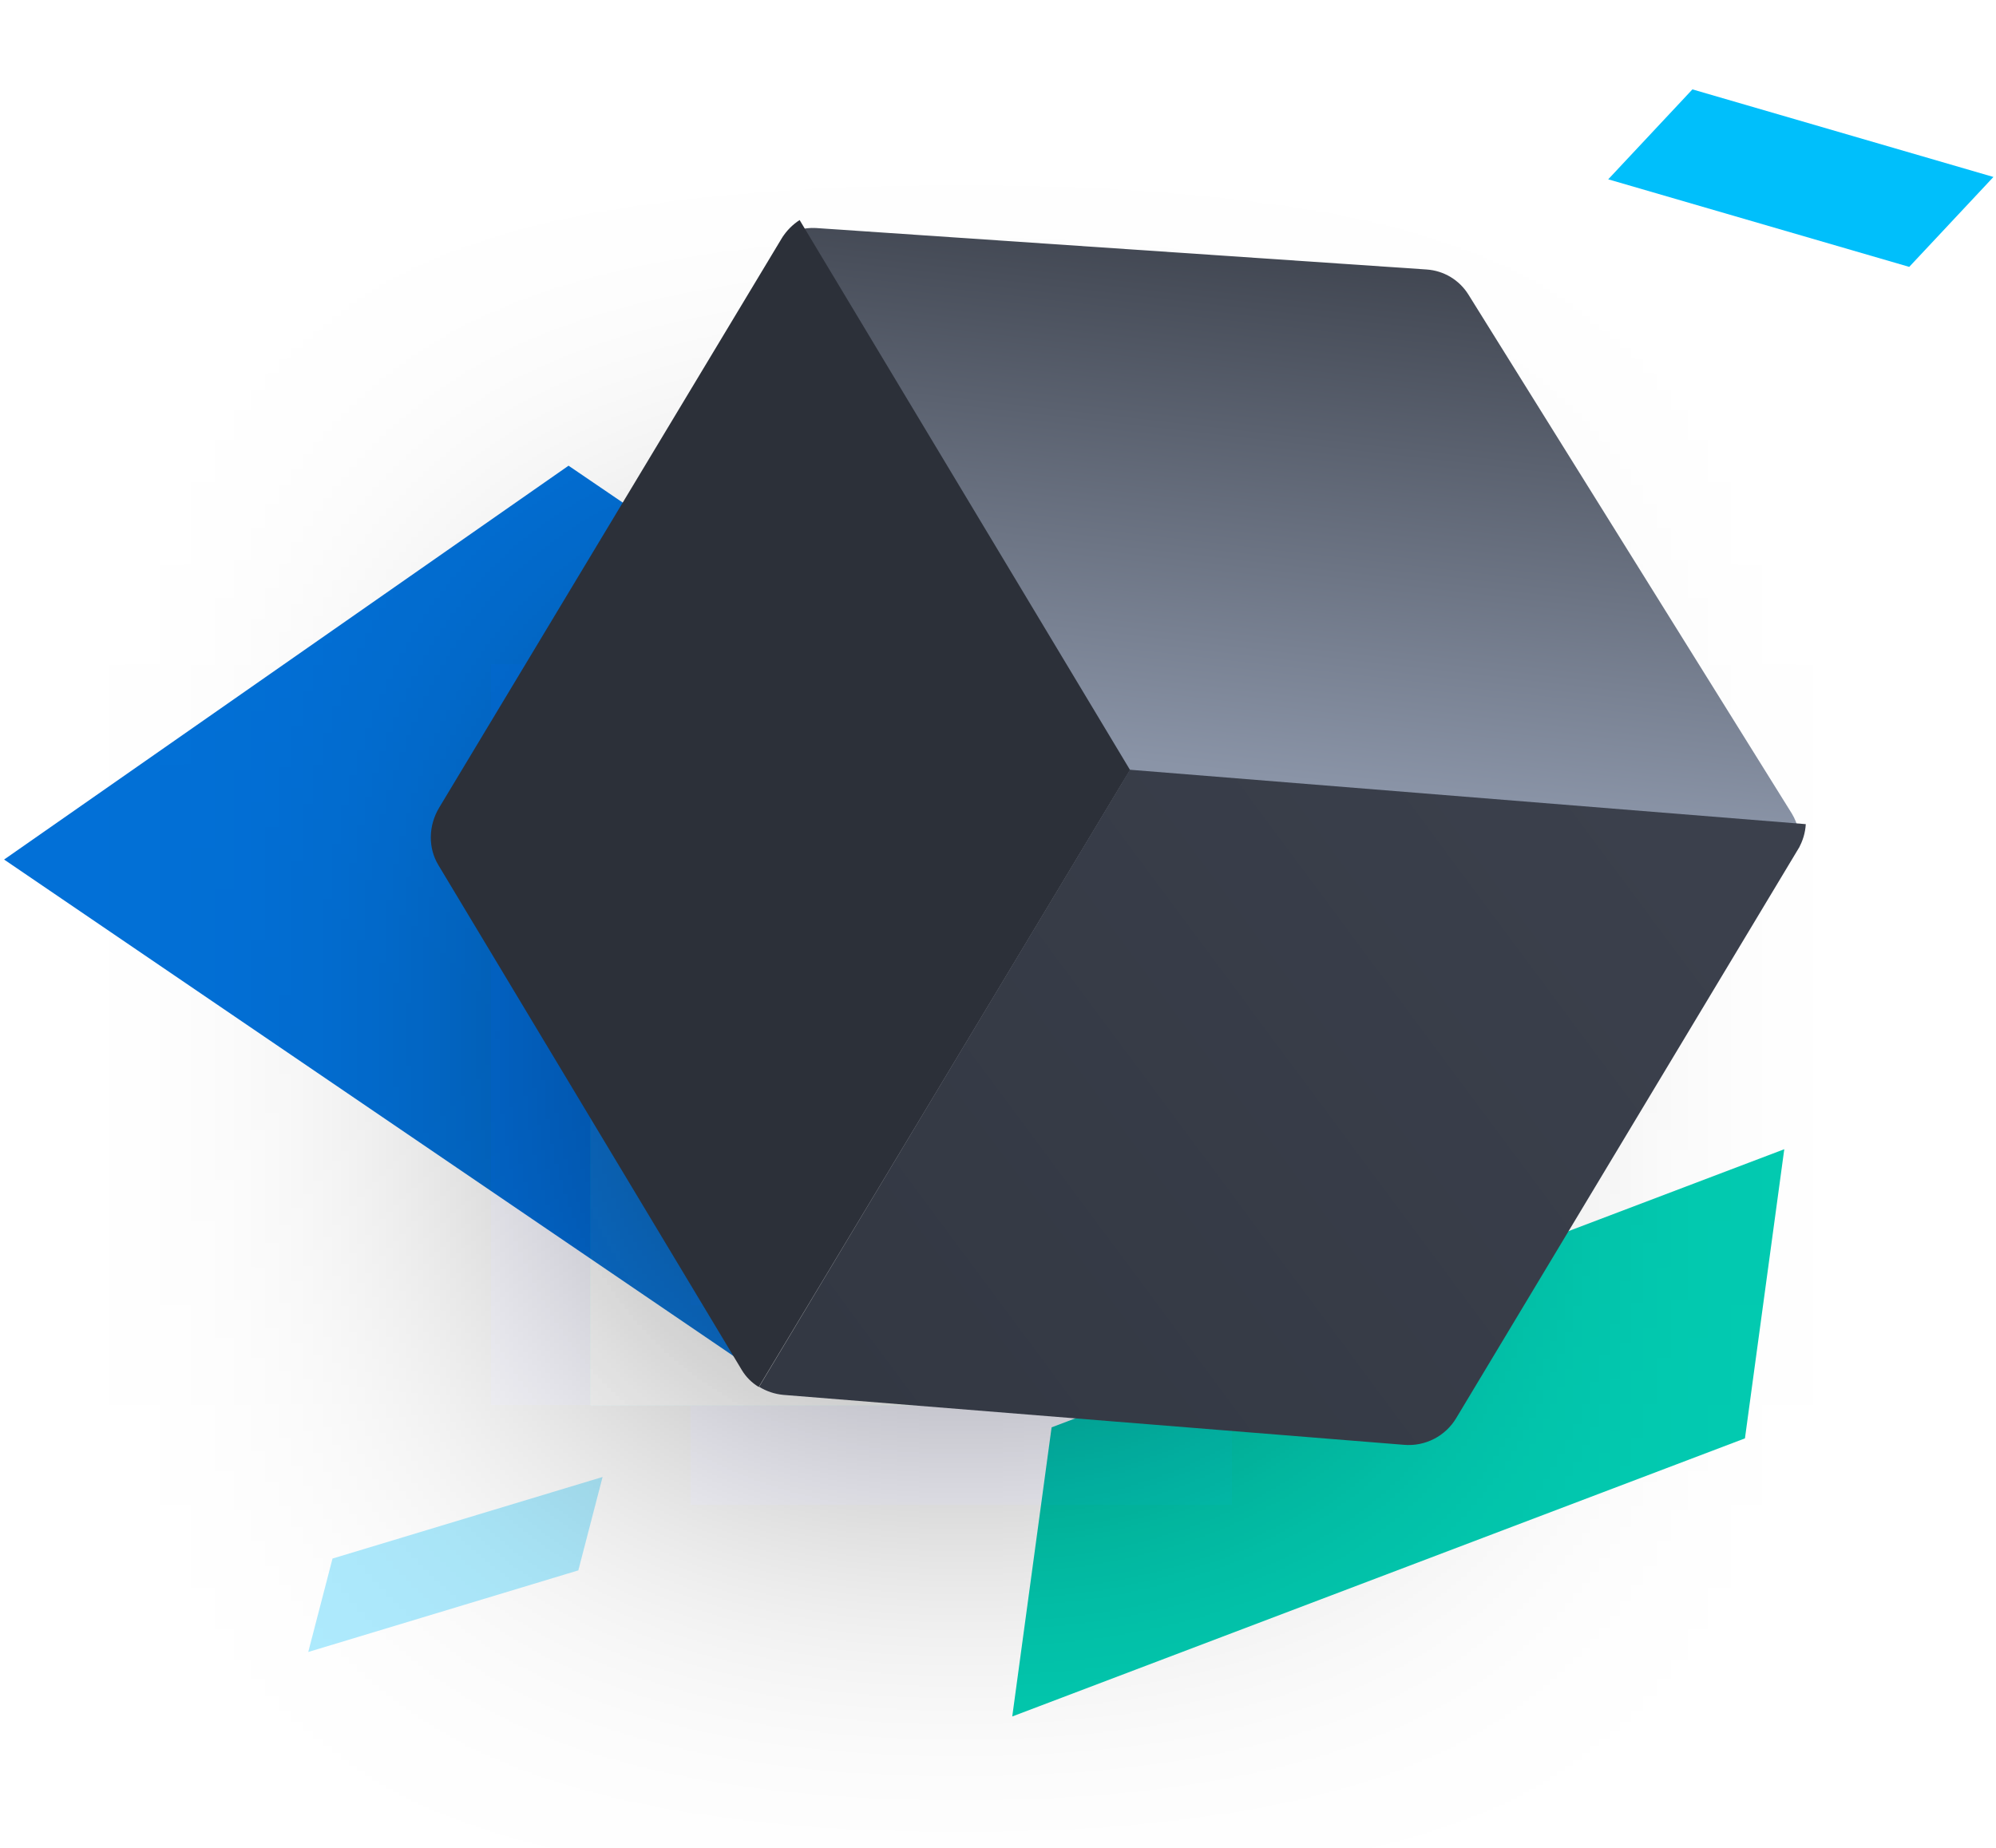
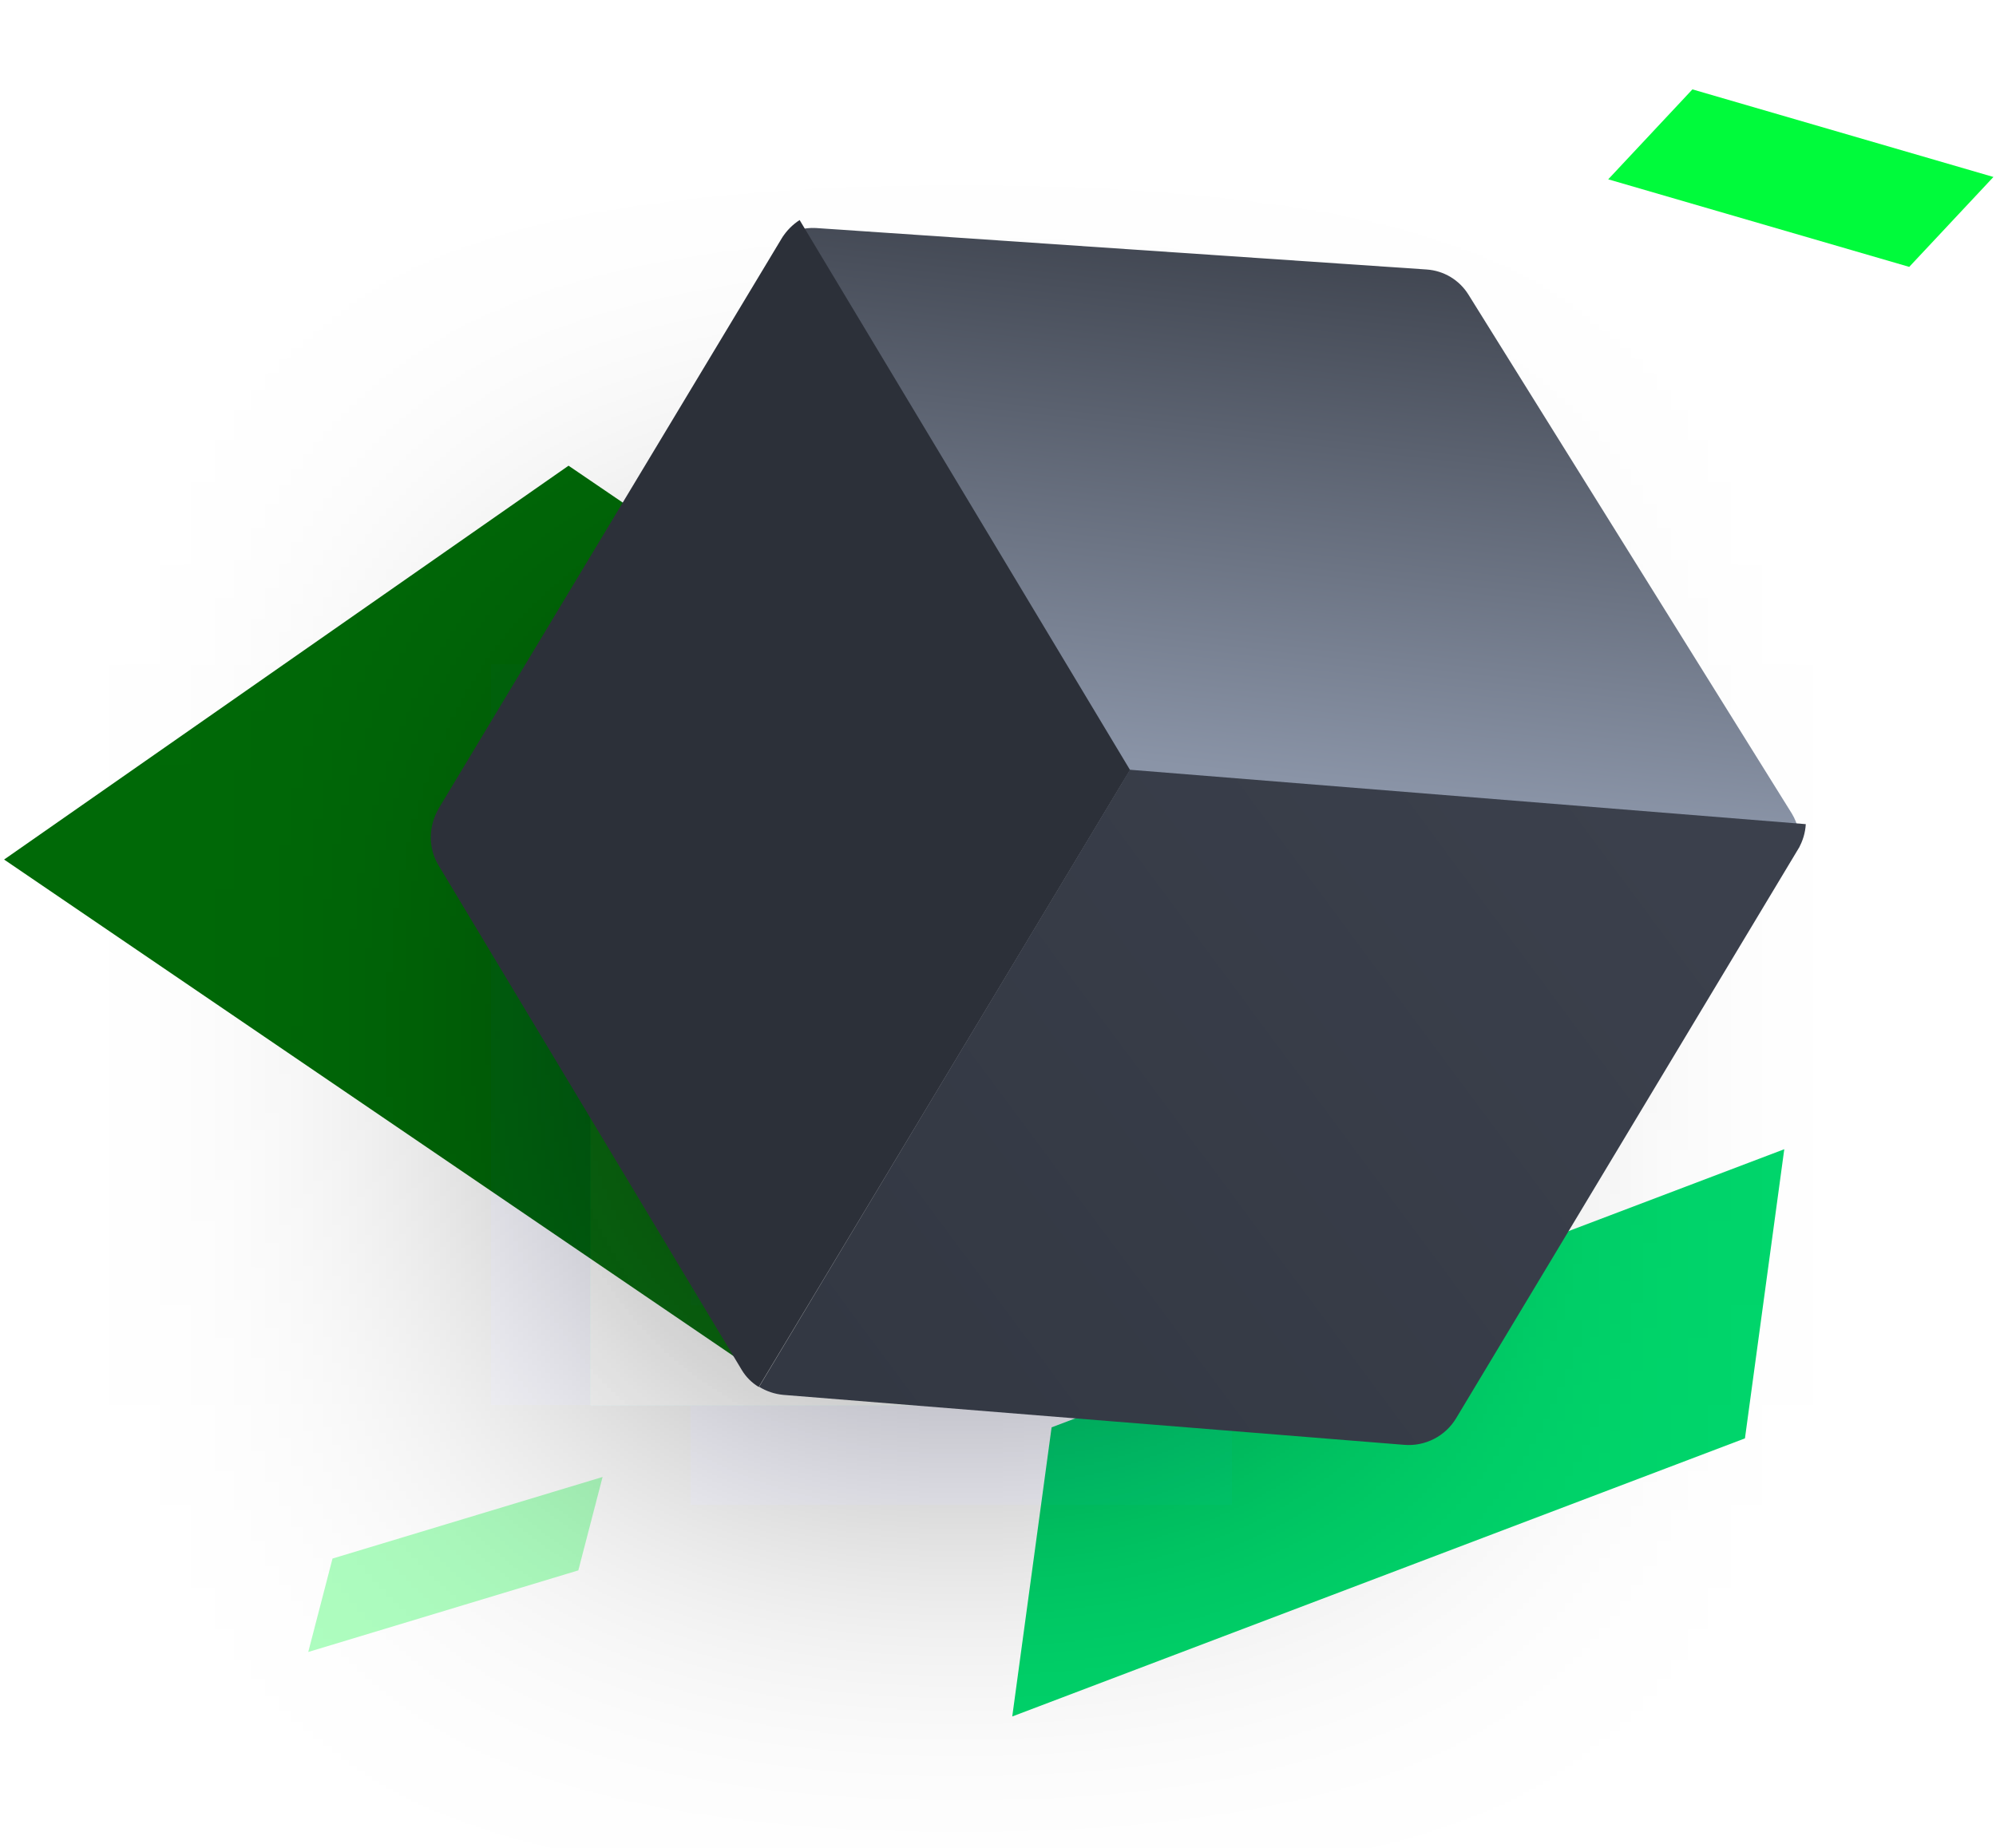
<svg xmlns="http://www.w3.org/2000/svg" width="108" height="100">
  <defs>
    <filter x="-90%" y="-90%" width="280%" height="280%" filterUnits="objectBoundingBox" id="a">
      <feGaussianBlur stdDeviation="12" in="SourceGraphic" />
    </filter>
    <linearGradient x1="17.713%" y1="0%" x2="77.754%" y2="68.424%" id="b">
      <stop stop-color="#2C3039" offset="0%" />
      <stop stop-color="#8A94A7" offset="100%" />
    </linearGradient>
    <linearGradient x1="49.892%" y1=".428%" x2="24.856%" y2="100%" id="c">
      <stop stop-color="#3B404C" offset="0%" />
      <stop stop-color="#333843" offset="100%" />
    </linearGradient>
  </defs>
  <g fill="none" fill-rule="evenodd">
-     <path fill-opacity=".32" fill="#00BFFB" d="M31.292 84.984l1.313-5.055-14.613 4.415-1.313 5.056z" />
-     <path d="M41.203 74.416L.222 46.516l30.541-21.314 23.908 16.277-11.69 10.84-1.706 22-.072.097z" fill="#0270D7" />
-     <path fill="#00BFFB" d="M103.305 14.443l4.556-4.866-16.287-4.74-4.556 4.867z" />
-     <path fill="#02CBB1" d="M56.9 77.244L54.771 92.89 94.416 77.84l2.128-15.648z" />
+     <path fill-opacity=".32" fill="#00fb3b" d="M31.292 84.984l1.313-5.055-14.613 4.415-1.313 5.056z" />
+     <path d="M41.203 74.416L.222 46.516l30.541-21.314 23.908 16.277-11.69 10.84-1.706 22-.072.097z" fill="#006907" />
+     <path fill="#00fb3b" d="M103.305 14.443l4.556-4.866-16.287-4.74-4.556 4.867z" />
+     <path fill="#00d66b" d="M56.9 77.244L54.771 92.89 94.416 77.84l2.128-15.648z" />
    <path fill-opacity=".48" fill="#1D2026" filter="url(#a)" d="M31.778 38.241h40v40h-40z" transform="translate(.222 -2.241)" />
    <path d="M88.023 31.352a2.962 2.962 0 0 0-1.296-1.359l-29.464-15.06a2.888 2.888 0 0 0-2.634.001L25.147 30.03a2.972 2.972 0 0 0-1.298 1.361l32.078 16.398 32.096-16.436z" fill="url(#b)" fill-rule="nonzero" transform="rotate(31 66.542 55.443)" />
    <path d="M43.266 11.908a3.154 3.154 0 0 0-.96.977L23.763 43.707c-.586.974-.605 2.174-.048 3.1l16.423 27.335c.228.379.543.693.917.917l20.09-33.39-17.878-29.76z" fill="#2C3039" fill-rule="nonzero" />
    <path d="M38.935 50.59v38.956a3.04 3.04 0 0 0 1.35-.3L70.47 74.263a2.994 2.994 0 0 0 1.67-2.697V35.608a2.98 2.98 0 0 0-.342-1.33L38.935 50.59z" fill="url(#c)" transform="rotate(31 66.143 86.153)" />
  </g>
</svg>
